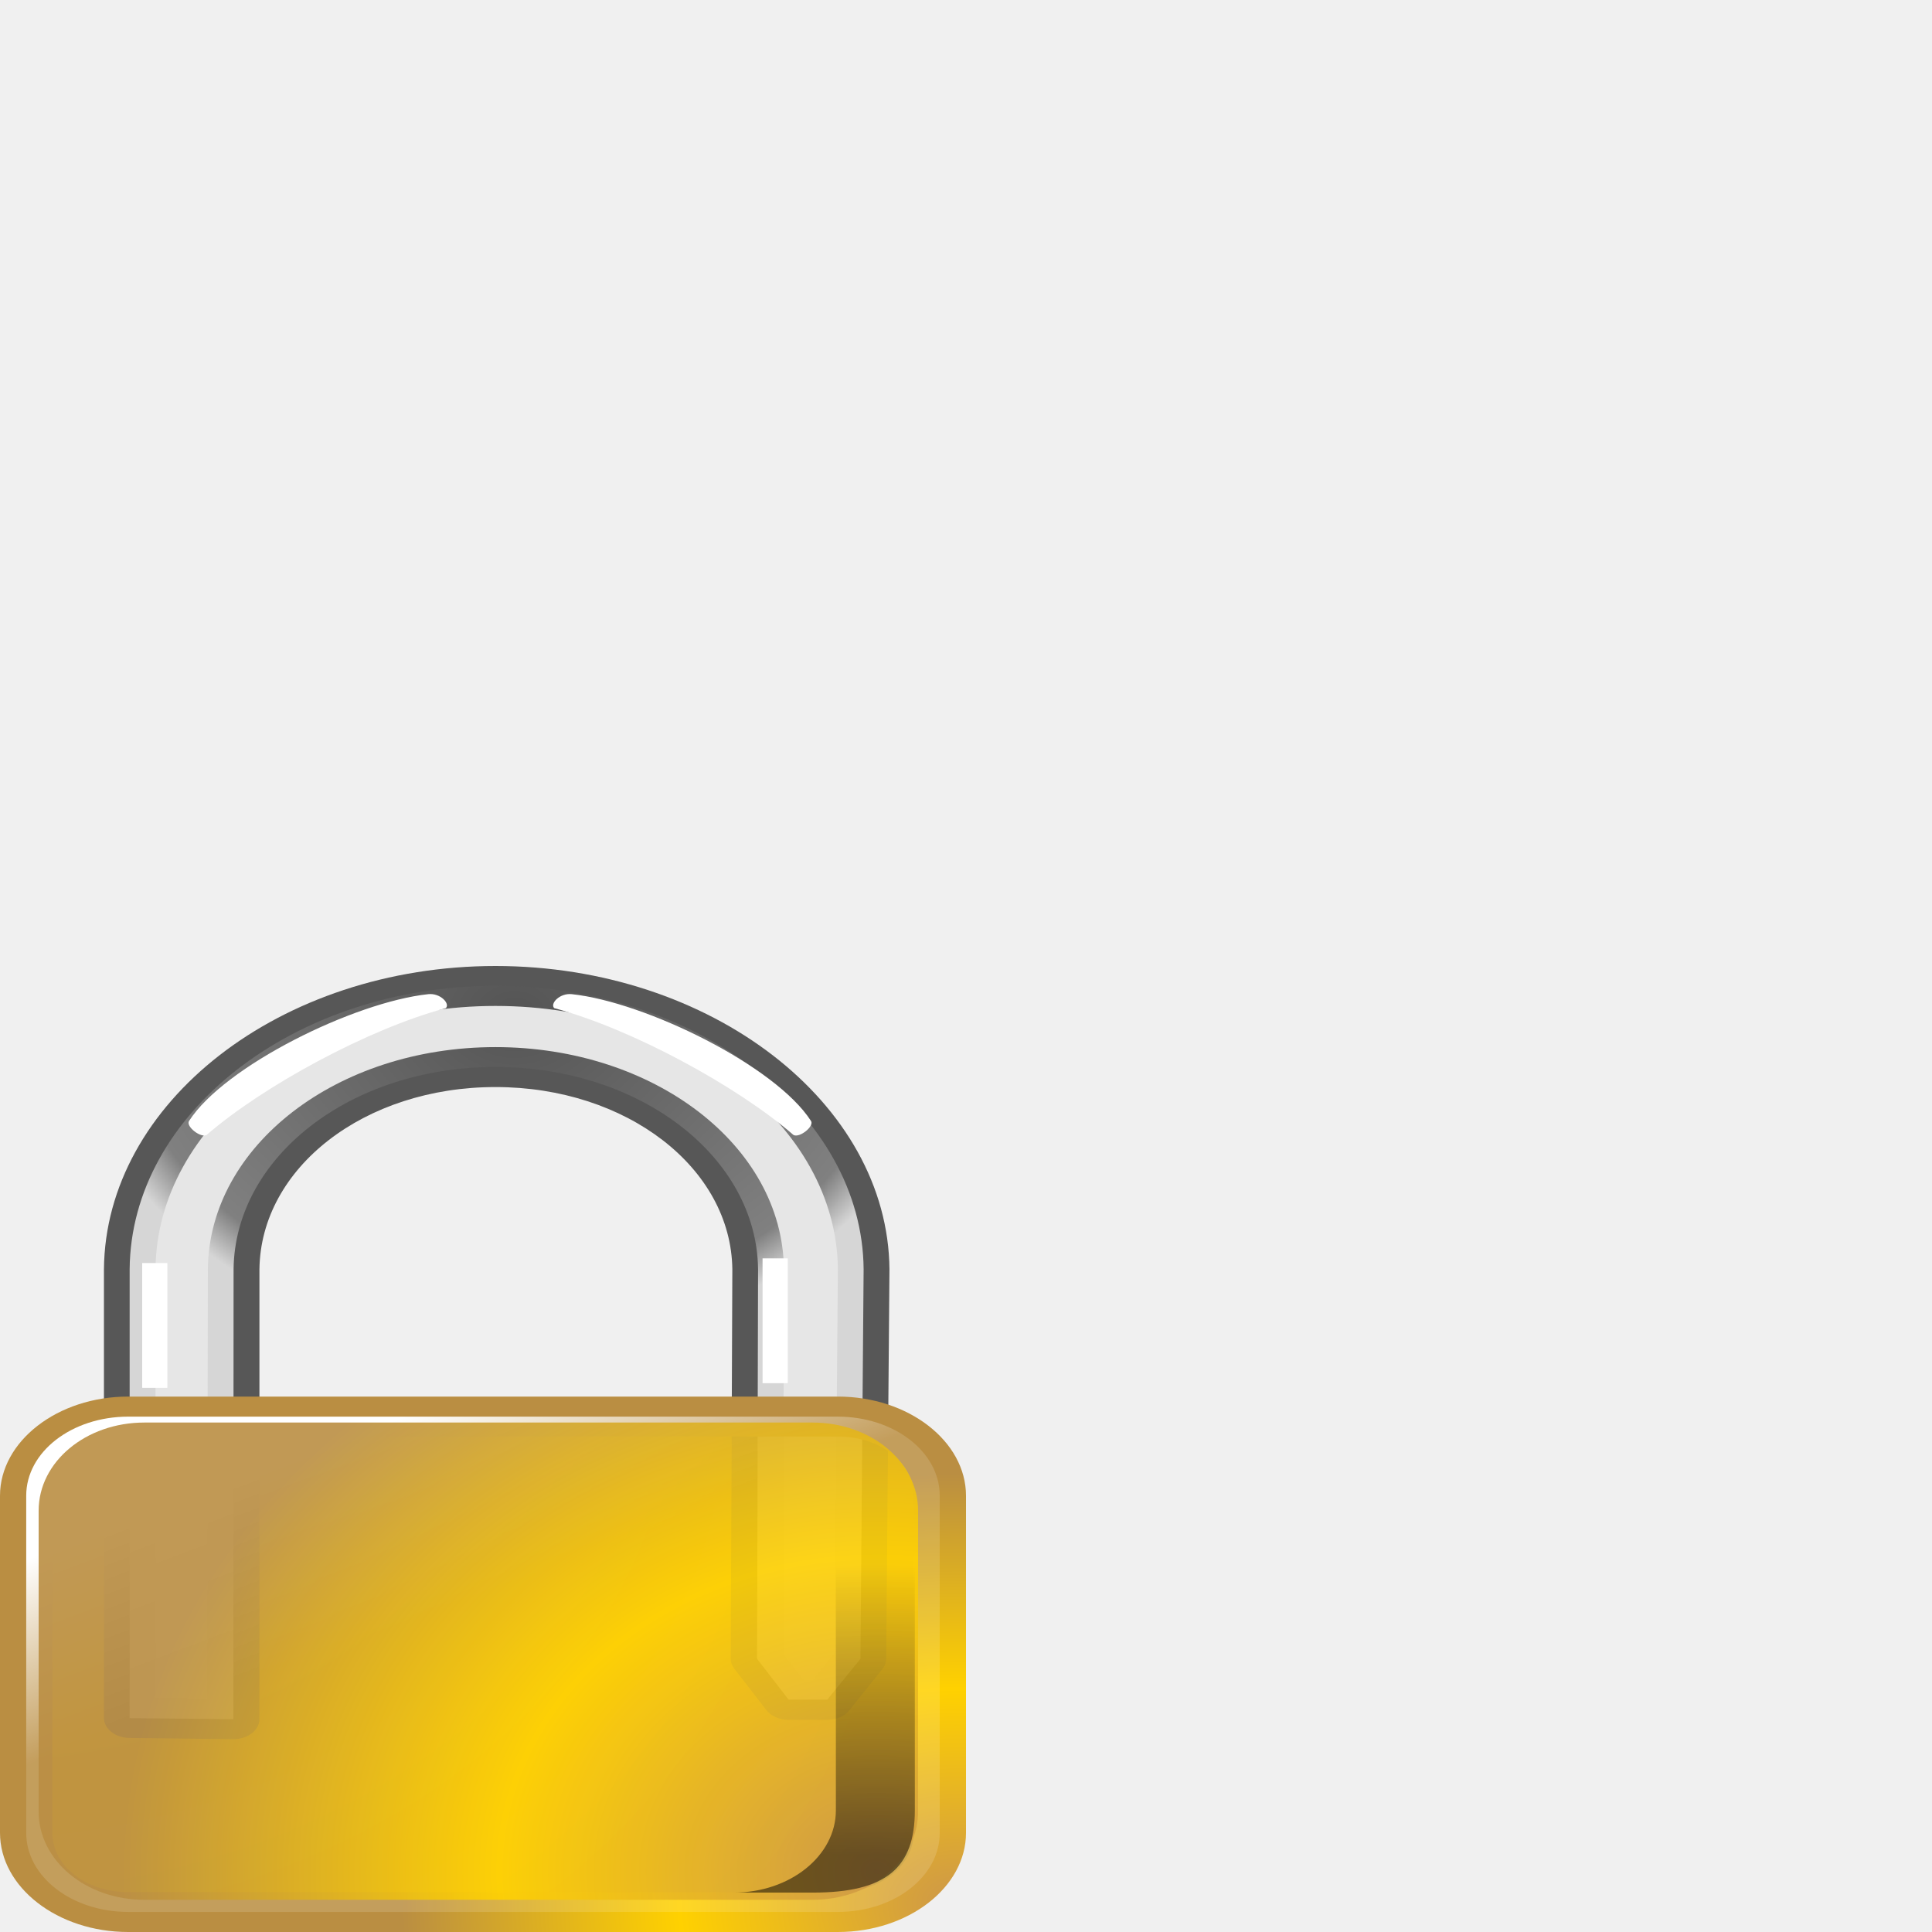
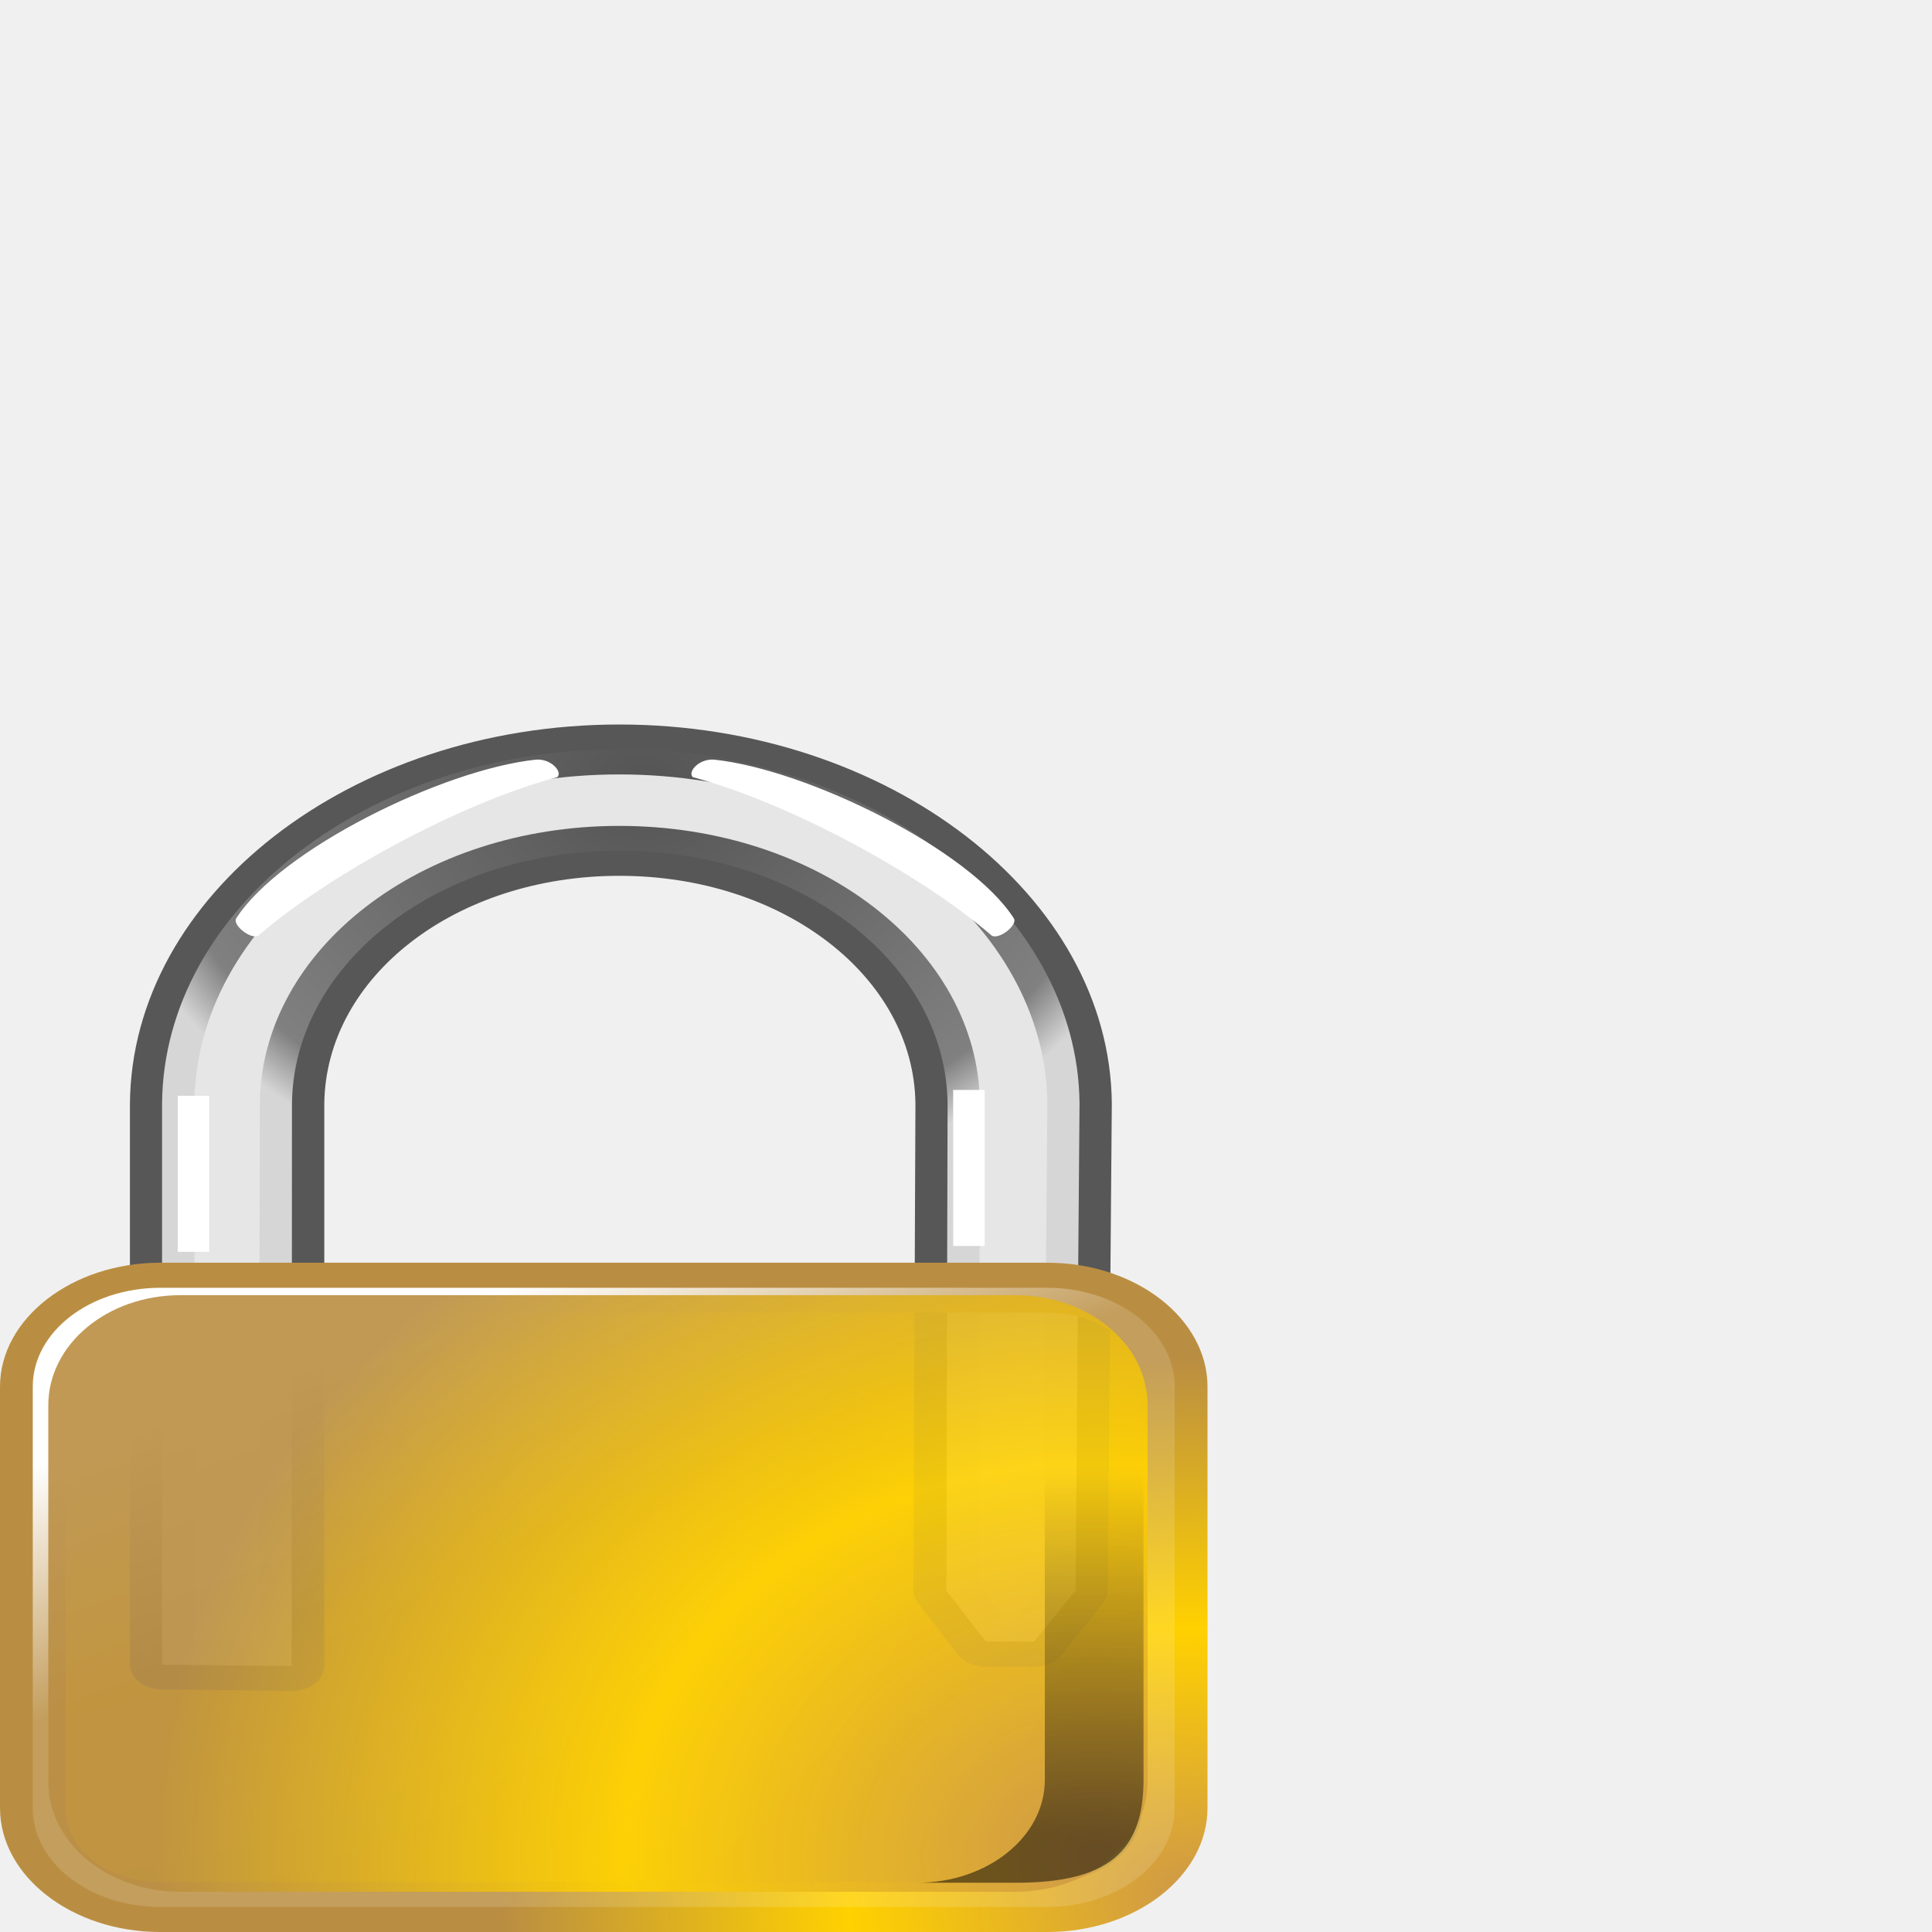
<svg xmlns="http://www.w3.org/2000/svg" xmlns:xlink="http://www.w3.org/1999/xlink" width="256" height="256" id="svg1" version="1.0">
  <defs id="defs2">
    <radialGradient id="defitem0" gradientUnits="userSpaceOnUse" cx="14.173" cy="23.032" fx="8.181" fy="63.339" r="42.26">
      <stop stop-color="#cd9749" offset="0" stop-opacity="1" id="stop4" />
      <stop stop-color="#ffd100" offset="0.5" stop-opacity="1" id="stop5" />
      <stop stop-color="#ba8e42" offset="1" stop-opacity="1" id="stop6" />
    </radialGradient>
    <radialGradient id="defitem1" gradientUnits="userSpaceOnUse" cx="32.902" cy="55.798" fx="33.143" fy="55.557" r="16.875">
      <stop stop-color="#545454" offset="0" stop-opacity="1" id="stop8" />
      <stop stop-color="#808080" offset="0.882" stop-opacity="1" id="stop9" />
      <stop stop-color="#d6d6d6" offset="1" stop-opacity="1" id="stop10" />
    </radialGradient>
    <radialGradient id="defitem2" gradientUnits="userSpaceOnUse" cx="6.328" cy="30.264" fx="8.091" fy="63.376" r="34.321">
      <stop stop-color="#cd9749" offset="0" stop-opacity="1" id="stop12" />
      <stop stop-color="#ffd100" offset="0.5" stop-opacity="1" id="stop13" />
      <stop stop-color="#ba8e42" offset="1" stop-opacity="1" id="stop14" />
    </radialGradient>
    <linearGradient id="defitem3" gradientUnits="userSpaceOnUse" x1="21.487" y1="31.843" x2="25.551" y2="23.521">
      <stop stop-color="#ffffff" offset="0" stop-opacity="1" id="stop16" />
      <stop stop-color="#ffffff" offset="1" stop-opacity="0.137" id="stop17" />
    </linearGradient>
    <radialGradient id="defitem4" gradientUnits="userSpaceOnUse" cx="59.196" cy="27.437" fx="8.181" fy="63.339" r="44.698">
      <stop stop-color="#cd9749" offset="0" stop-opacity="1" id="stop19" />
      <stop stop-color="#ffd100" offset="0.5" stop-opacity="1" id="stop20" />
      <stop stop-color="#ba8e42" offset="1" stop-opacity="1" id="stop21" />
    </radialGradient>
    <linearGradient id="defitem6" gradientUnits="userSpaceOnUse" x1="45.406" y1="13.521" x2="45.406" y2="27.87">
      <stop stop-color="#000000" offset="0" stop-opacity="1" id="stop26" />
      <stop stop-color="#000000" offset="1" stop-opacity="0" id="stop27" />
    </linearGradient>
    <radialGradient xlink:href="#defitem1" id="radialGradient2430" gradientUnits="userSpaceOnUse" cx="32.902" cy="55.798" fx="33.143" fy="55.557" r="16.875" />
    <linearGradient xlink:href="#defitem6" id="linearGradient2448" gradientUnits="userSpaceOnUse" x1="45.406" y1="13.521" x2="45.406" y2="27.87" gradientTransform="matrix(2.364172,0,0,-2.1974,-31.10352,277.15)" />
    <radialGradient xlink:href="#defitem4" id="radialGradient2455" gradientUnits="userSpaceOnUse" cx="46.532" cy="13.547" fx="46.532" fy="13.547" r="28.275" gradientTransform="matrix(2.449352,0,0,-2.449794,-33.57393,282.5345)" />
    <linearGradient xlink:href="#defitem3" id="linearGradient2462" gradientUnits="userSpaceOnUse" x1="21.487" y1="31.843" x2="25.551" y2="23.521" gradientTransform="matrix(2.364172,0,0,-2.1974,-31.10352,277.15)" />
    <radialGradient xlink:href="#defitem2" id="radialGradient2465" gradientUnits="userSpaceOnUse" cx="50.275" cy="11.036" fx="50.275" fy="11.036" r="21.547" gradientTransform="matrix(2.364172,0,0,-2.1974,-31.10352,277.15)" />
    <radialGradient xlink:href="#defitem0" id="radialGradient2476" gradientUnits="userSpaceOnUse" cx="14.173" cy="23.032" fx="8.181" fy="63.339" r="42.26" gradientTransform="matrix(2.364172,0,0,-2.1974,-31.10352,277.15)" />
  </defs>
-   <g id="g2478" transform="matrix(1.444978,0,0,1.204148,0,-52.26193)">
+   <g id="g2478" transform="matrix(1.806222,0,0,1.505185,1.0131462e-7,-129.3274)">
    <path id="path1902" d="M 11.764,199.289 L 76.815,199.289 C 82,199.289 86.174,203.169 86.174,207.988 L 86.174,245.093 C 86.174,249.912 82,253.792 76.815,253.792 L 11.764,253.792 C 6.579,253.792 2.404,249.912 2.404,245.093 L 2.404,207.988 C 2.404,203.169 6.579,199.289 11.764,199.289 z " style="fill:url(#radialGradient2476);stroke-width:2.013;stroke-linecap:round;stroke-linejoin:round" />
    <g transform="matrix(2.364172,0,0,-2.1974,-31.10352,277.15)" id="g34">
      <path id="path1788" d="M 32.375,58 C 24.026,58 17.242,51.142 17.188,42.812 L 17.188,20.344 C 17.191,19.805 17.618,19.364 18.156,19.344 L 22.188,19.281 C 22.458,19.275 22.719,19.377 22.913,19.565 C 23.107,19.753 23.217,20.011 23.219,20.281 L 23.219,42.812 C 23.268,47.896 27.287,51.938 32.375,51.938 C 37.463,51.938 41.513,47.892 41.562,42.812 L 41.5,23.312 C 41.501,23.124 41.556,22.94 41.656,22.781 L 42.875,20.75 C 43.056,20.439 43.39,20.248 43.75,20.25 L 45.25,20.25 C 45.593,20.252 45.911,20.429 46.094,20.719 L 47.375,22.781 C 47.47,22.931 47.524,23.104 47.531,23.281 L 47.656,42.812 C 47.601,51.15 40.724,58 32.375,58 z M 32.375,56 C 39.623,56 45.608,50.05 45.656,42.812 L 45.531,23.594 L 44.688,22.25 L 44.312,22.25 L 43.531,23.562 L 43.562,42.812 C 43.563,42.823 43.563,42.833 43.562,42.844 C 43.503,48.99 38.539,53.938 32.375,53.938 C 26.211,53.938 21.278,48.986 21.219,42.844 C 21.219,42.833 21.219,42.823 21.219,42.812 L 21.188,21.312 L 19.188,21.344 L 19.188,42.812 C 19.235,50.057 25.127,56 32.375,56 z " style="fill:#575757;stroke-width:2.013;stroke-linecap:round;stroke-linejoin:round" />
      <path id="path1784" d="M 32.373,57.007 C 24.574,57.007 18.236,50.606 18.185,42.819 L 18.185,20.334 L 22.207,20.279 L 22.216,42.819 C 22.271,48.432 26.747,52.944 32.373,52.944 C 37.999,52.944 42.506,48.432 42.56,42.819 L 42.52,23.303 L 43.744,21.259 L 45.244,21.259 L 46.532,23.303 L 46.654,42.819 C 46.602,50.606 40.171,57.007 32.373,57.007 z " style="fill:url(#radialGradient2430);stroke-width:2.013;stroke-linecap:round;stroke-linejoin:round" />
      <path id="path1794" d="M 32.375,56 C 25.127,56 19.235,50.057 19.188,42.812 L 19.188,21.344 L 21.188,21.312 L 21.219,42.812 C 21.219,42.823 21.219,42.833 21.219,42.844 C 21.278,48.986 26.211,53.938 32.375,53.938 C 38.539,53.938 43.503,48.99 43.562,42.844 C 43.563,42.833 43.563,42.823 43.562,42.812 L 43.531,23.562 L 44.312,22.25 L 44.688,22.25 L 45.531,23.594 L 45.656,42.812 C 45.608,50.05 39.623,56 32.375,56 z " style="fill:#e6e6e6;stroke-width:2.013;stroke-linecap:round;stroke-linejoin:round" />
      <path id="rect1810" d="M 18.672,43.125 L 19.648,43.125 L 19.648,36.875 L 18.672,36.875 L 18.672,43.125 z " style="fill:#ffffff;stroke-width:2.013;stroke-linecap:round;stroke-linejoin:round" />
      <path id="path1812" d="M 42.734,43.359 L 43.711,43.359 L 43.711,37.109 L 42.734,37.109 L 42.734,43.359 z " style="fill:#ffffff;stroke-width:2.013;stroke-linecap:round;stroke-linejoin:round" />
      <path id="path1813" d="M 29.769,56.59 C 30.234,56.655 30.622,56.119 30.451,55.891 C 27.424,54.846 23.347,51.976 21.17,49.539 C 20.938,49.374 20.355,49.97 20.488,50.238 C 21.86,52.995 26.893,56.192 29.769,56.59 z " style="fill:#ffffff;stroke-width:2.013;stroke-linecap:round;stroke-linejoin:round" />
      <path id="path1814" d="M 35.334,56.59 C 34.868,56.655 34.481,56.119 34.652,55.891 C 37.679,54.846 41.756,51.976 43.933,49.539 C 44.165,49.374 44.748,49.97 44.614,50.238 C 43.242,52.995 38.21,56.192 35.334,56.59 z " style="fill:#ffffff;stroke-width:2.013;stroke-linecap:round;stroke-linejoin:round" />
    </g>
    <path id="path1882" d="M 11.747,197.082 C 5.285,197.082 -2.8046e-007,201.995 -2.8046e-007,208 L -2.8046e-007,245.082 C -2.8046e-007,251.088 5.285,256 11.747,256 L 76.836,256 C 83.298,256 88.583,251.088 88.583,245.082 L 88.583,208 C 88.583,201.995 83.298,197.082 76.836,197.082 L 11.747,197.082 z M 11.747,201.477 L 76.836,201.477 C 80.744,201.477 83.781,204.368 83.781,208 L 83.781,245.082 C 83.78,248.714 80.744,251.605 76.836,251.605 L 11.747,251.605 C 7.839,251.605 4.802,248.714 4.802,245.082 L 4.802,208 C 4.802,204.368 7.839,201.477 11.747,201.477 z " style="fill:url(#radialGradient2465);fill-opacity:1;stroke-width:2.013;stroke-linecap:round;stroke-linejoin:round" />
    <path id="rect1234" d="M 11.764,199.289 L 76.815,199.289 C 82,199.289 86.174,203.169 86.174,207.988 L 86.174,245.093 C 86.174,249.912 82,253.792 76.815,253.792 L 11.764,253.792 C 6.579,253.792 2.404,249.912 2.404,245.093 L 2.404,207.988 C 2.404,203.169 6.579,199.289 11.764,199.289 z " style="fill:url(#linearGradient2462);stroke-width:2.013;stroke-linecap:round;stroke-linejoin:round" />
    <path id="path1897" d="M 13.24,199.939 L 74.493,199.939 C 79.865,199.939 84.189,204.264 84.189,209.637 L 84.189,242.758 C 84.189,248.131 79.865,252.457 74.493,252.457 L 13.24,252.457 C 7.868,252.457 3.543,248.131 3.543,242.758 L 3.543,209.637 C 3.543,204.264 7.868,199.939 13.24,199.939 z " style="opacity:0.9;fill:url(#radialGradient2455);fill-opacity:1;stroke-width:2.013;stroke-linecap:round;stroke-linejoin:round" />
    <path id="path1878" d="M 74.508,202.257 C 79.693,202.257 83.891,206.308 83.891,211.311 L 83.891,242.611 C 83.891,248.95 81.262,251.665 74.508,251.665 L 67.267,251.665 C 72.452,251.665 76.65,247.614 76.65,242.611 L 76.65,211.311 C 76.65,206.308 72.452,202.257 67.267,202.257 L 74.508,202.257 z " style="opacity:0.5;fill:url(#linearGradient2448);stroke-width:2.013;stroke-linecap:round;stroke-linejoin:round" />
  </g>
</svg>
